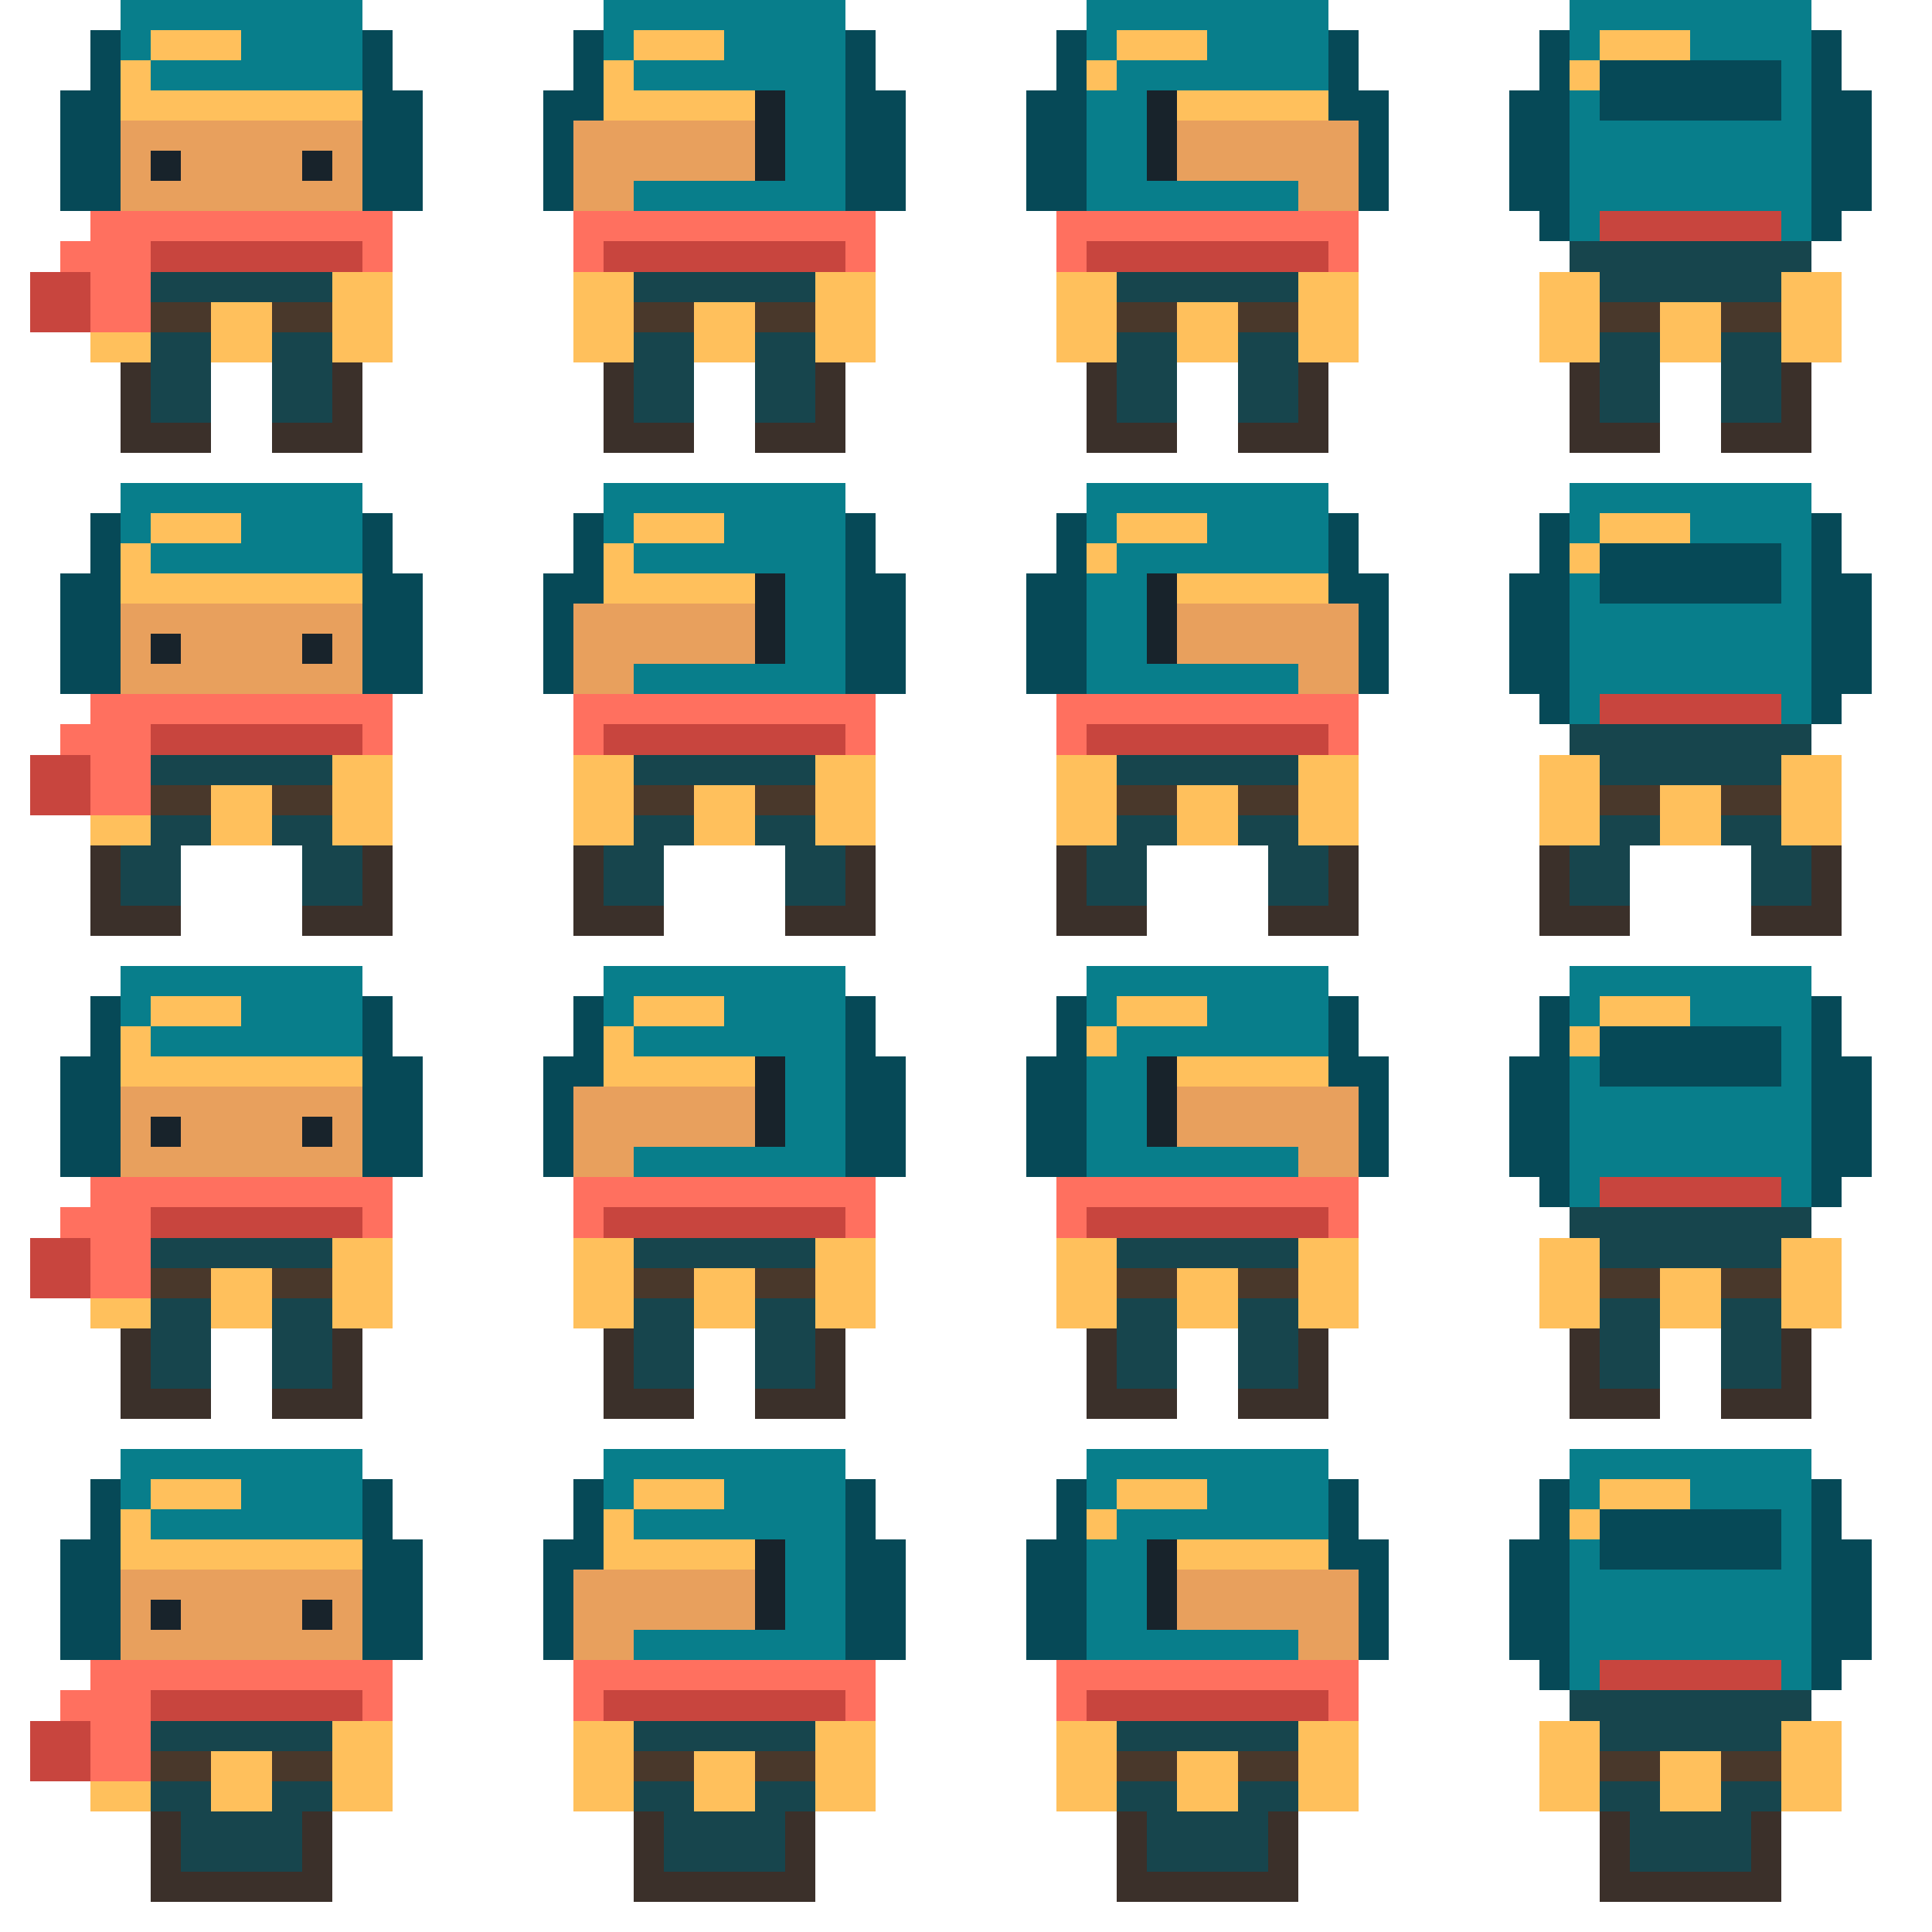
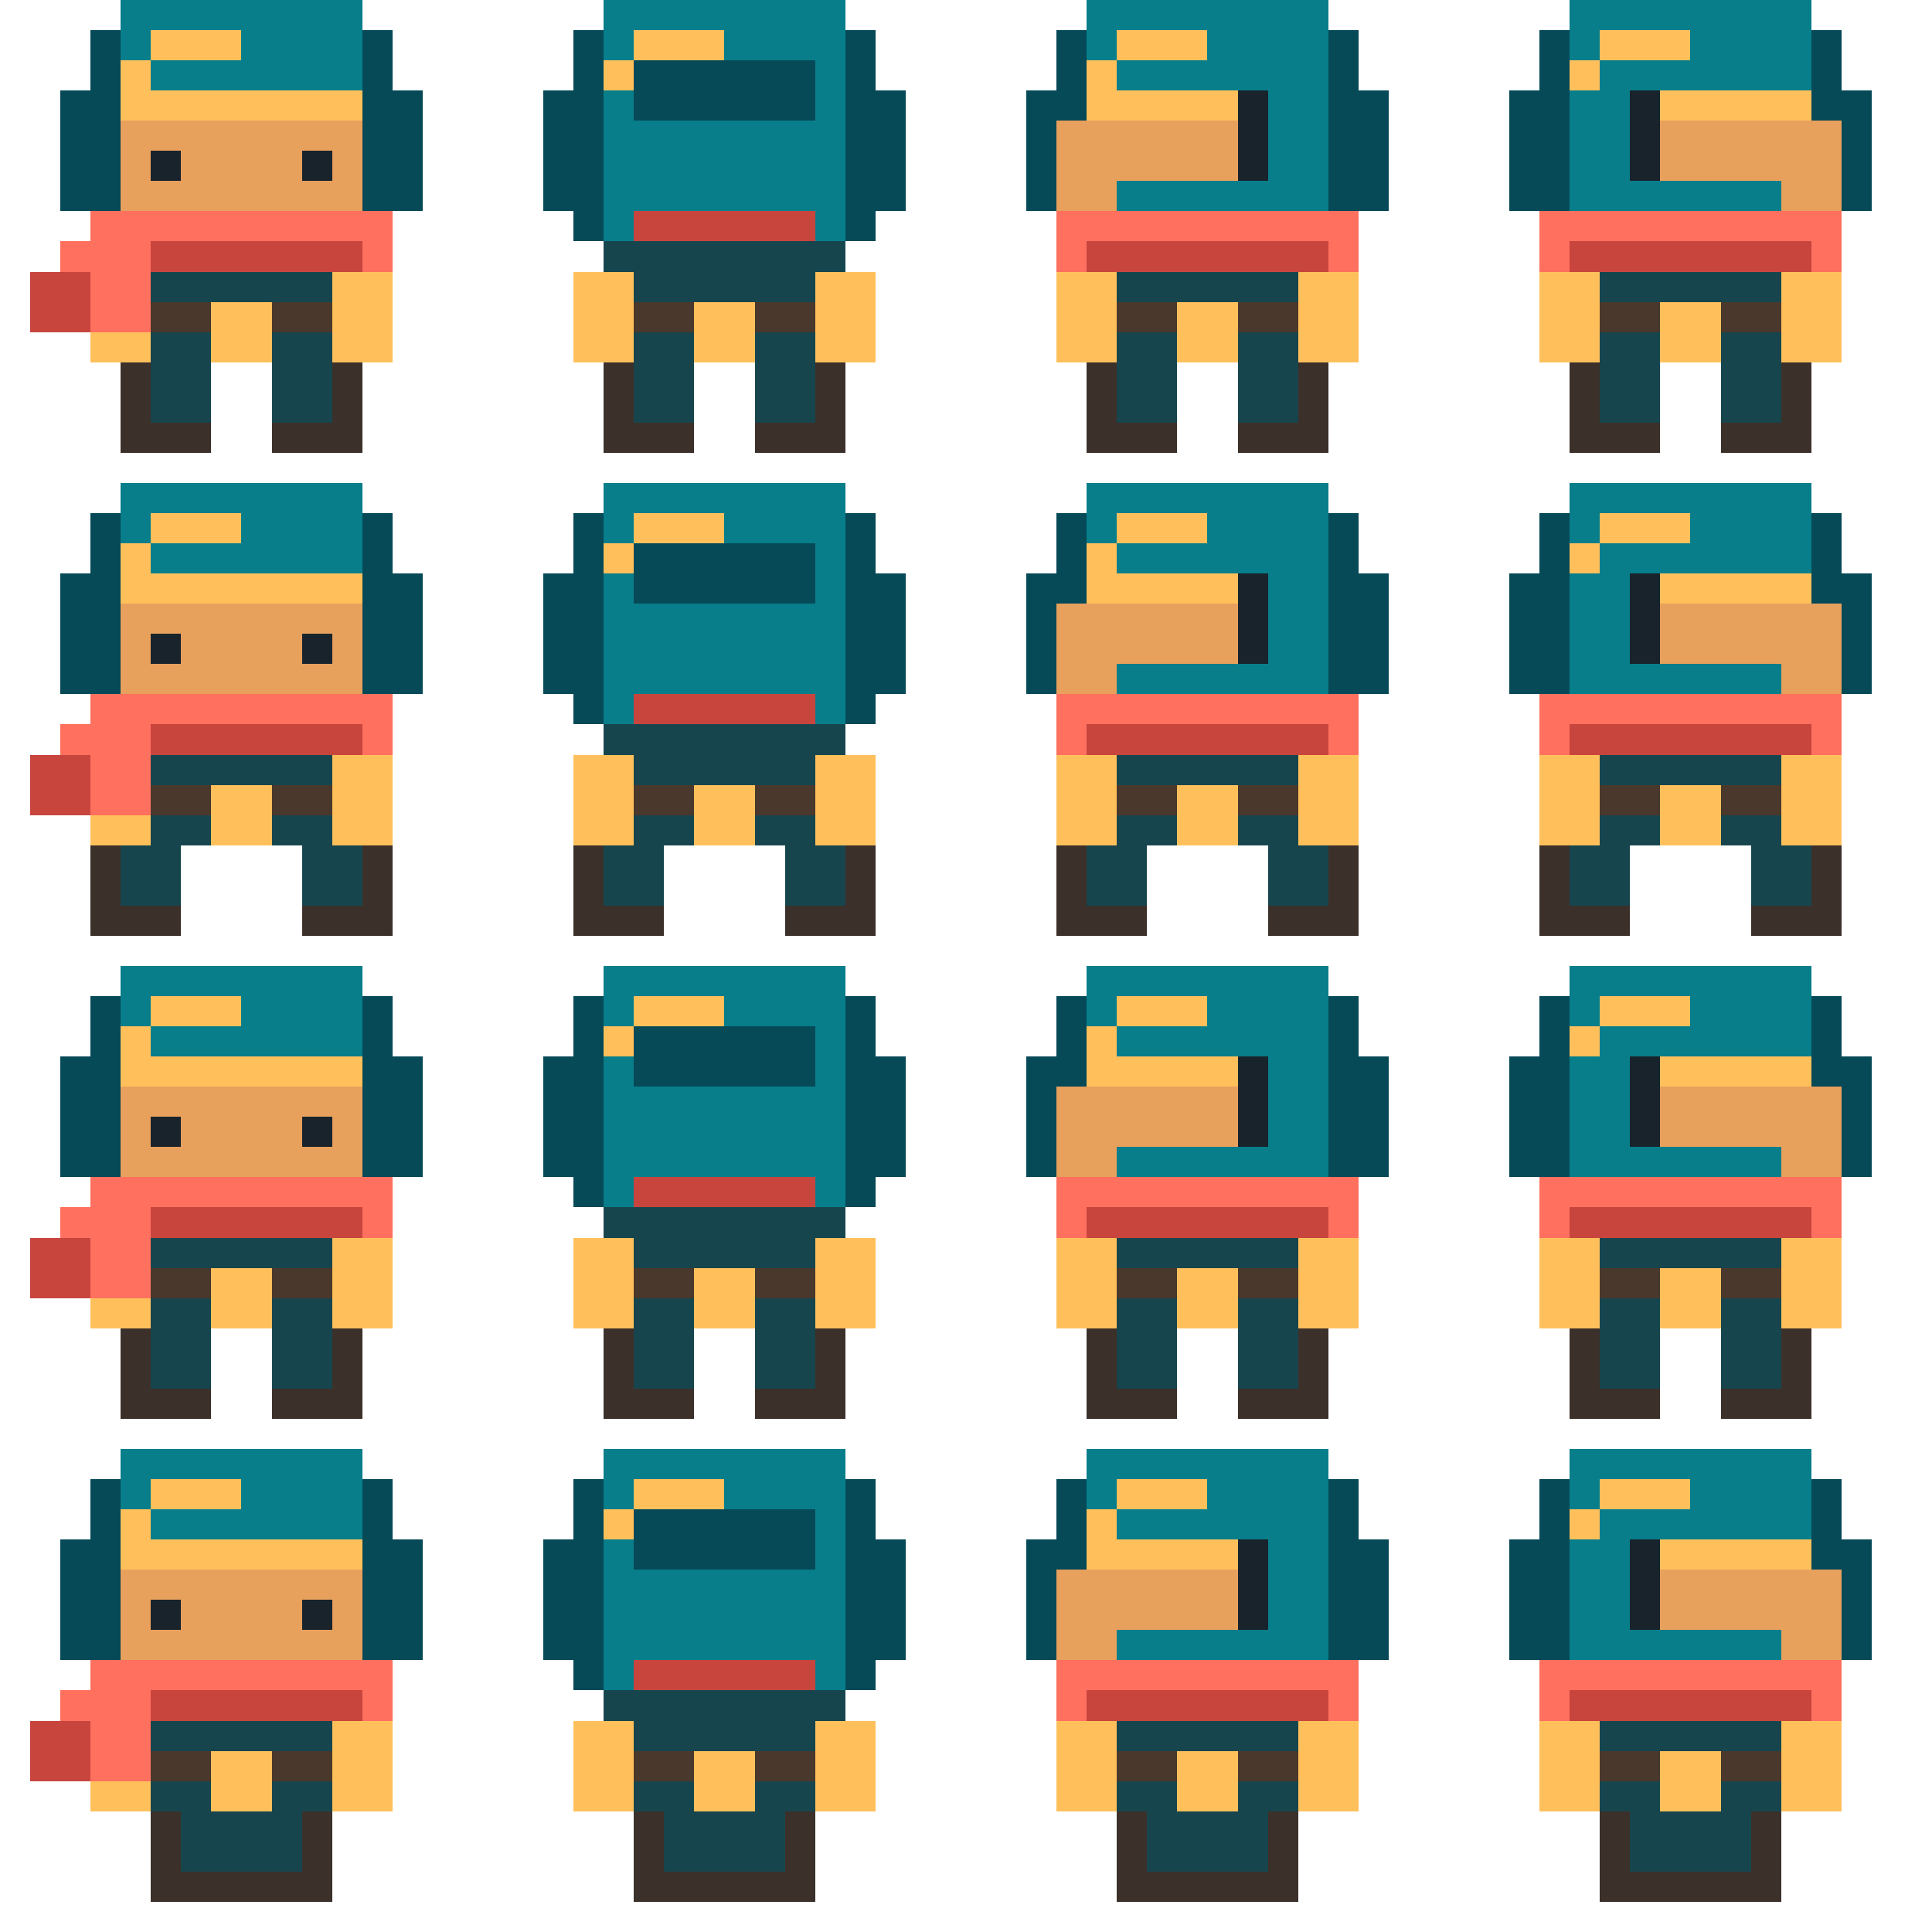
<svg xmlns="http://www.w3.org/2000/svg" width="64" height="64" viewBox="0 0 64 64">
  <g transform="translate(0 0)">
    <g shape-rendering="crispEdges">
      <rect x="4" y="12" width="3" height="3" fill="#3b302a" />
      <rect x="9" y="12" width="3" height="3" fill="#3b302a" />
      <rect x="5" y="11" width="2" height="3" fill="#17454d" />
      <rect x="9" y="11" width="2" height="3" fill="#17454d" />
      <rect x="4" y="8" width="8" height="4" fill="#17454d" />
      <rect x="3" y="9" width="2" height="3" fill="#ffc05c" />
      <rect x="11" y="9" width="2" height="3" fill="#ffc05c" />
      <rect x="3" y="1" width="10" height="7" fill="#064957" />
      <rect x="4" y="0" width="8" height="8" fill="#087e8b" />
      <rect x="2" y="3" width="2" height="4" fill="#064957" />
      <rect x="12" y="3" width="2" height="4" fill="#064957" />
      <rect x="4" y="4" width="8" height="3" fill="#e8a05d" />
      <rect x="4" y="3" width="8" height="1" fill="#18232b" />
      <rect x="4" y="3" width="8" height="1" fill="#ffc05c" />
      <rect x="5" y="5" width="1" height="1" fill="#18232b" />
      <rect x="10" y="5" width="1" height="1" fill="#18232b" />
      <rect x="3" y="7" width="10" height="2" fill="#ff705f" />
      <rect x="4" y="8" width="8" height="1" fill="#c8453e" />
      <rect x="2" y="8" width="3" height="3" fill="#ff705f" />
      <rect x="1" y="9" width="2" height="2" fill="#c8453e" />
      <rect x="5" y="10" width="6" height="1" fill="#49382b" />
      <rect x="7" y="10" width="2" height="2" fill="#ffc05c" />
      <rect x="5" y="1" width="3" height="1" fill="#ffc05c" />
      <rect x="4" y="2" width="1" height="1" fill="#ffc05c" />
    </g>
  </g>
  <g transform="translate(16 0)">
    <g shape-rendering="crispEdges">
      <rect x="4" y="12" width="3" height="3" fill="#3b302a" />
      <rect x="9" y="12" width="3" height="3" fill="#3b302a" />
      <rect x="5" y="11" width="2" height="3" fill="#17454d" />
      <rect x="9" y="11" width="2" height="3" fill="#17454d" />
      <rect x="4" y="8" width="8" height="4" fill="#17454d" />
      <rect x="3" y="9" width="2" height="3" fill="#ffc05c" />
      <rect x="11" y="9" width="2" height="3" fill="#ffc05c" />
      <rect x="3" y="1" width="10" height="7" fill="#064957" />
      <rect x="4" y="0" width="8" height="8" fill="#087e8b" />
      <rect x="2" y="3" width="2" height="4" fill="#064957" />
      <rect x="12" y="3" width="2" height="4" fill="#064957" />
+       <rect x="5" y="2" width="6" height="2" fill="#064957" />
+       <rect x="4" y="4" width="8" height="3" fill="#087e8b" />
+       <rect x="5" y="7" width="6" height="1" fill="#c8453e" />
+       <rect x="5" y="10" width="6" height="1" fill="#49382b" />
+       <rect x="7" y="10" width="2" height="2" fill="#ffc05c" />
+       <rect x="5" y="1" width="3" height="1" fill="#ffc05c" />
+       <rect x="4" y="2" width="1" height="1" fill="#ffc05c" />
+     </g>
+   </g>
+   <g transform="translate(32 0)">
+     <g shape-rendering="crispEdges">
+       <rect x="4" y="12" width="3" height="3" fill="#3b302a" />
+       <rect x="9" y="12" width="3" height="3" fill="#3b302a" />
+       <rect x="5" y="11" width="2" height="3" fill="#17454d" />
+       <rect x="9" y="11" width="2" height="3" fill="#17454d" />
+       <rect x="4" y="8" width="8" height="4" fill="#17454d" />
+       <rect x="3" y="9" width="2" height="3" fill="#ffc05c" />
+       <rect x="11" y="9" width="2" height="3" fill="#ffc05c" />
+       <rect x="3" y="1" width="10" height="7" fill="#064957" />
+       <rect x="4" y="0" width="8" height="8" fill="#087e8b" />
+       <rect x="2" y="3" width="2" height="4" fill="#064957" />
+       <rect x="12" y="3" width="2" height="4" fill="#064957" />
      <rect x="3" y="4" width="2" height="3" fill="#e8a05d" />
      <rect x="4" y="3" width="6" height="3" fill="#18232b" />
      <rect x="4" y="4" width="5" height="2" fill="#e8a05d" />
      <rect x="4" y="3" width="5" height="1" fill="#ffc05c" />
      <rect x="3" y="7" width="10" height="2" fill="#ff705f" />
      <rect x="4" y="8" width="8" height="1" fill="#c8453e" />
-       <rect x="4" y="7" width="8" height="1" fill="#ff705f" />
-       <rect x="5" y="10" width="6" height="1" fill="#49382b" />
-       <rect x="7" y="10" width="2" height="2" fill="#ffc05c" />
-       <rect x="5" y="1" width="3" height="1" fill="#ffc05c" />
-       <rect x="4" y="2" width="1" height="1" fill="#ffc05c" />
-     </g>
-   </g>
-   <g transform="translate(32 0)">
+       <rect x="5" y="10" width="6" height="1" fill="#49382b" />
+       <rect x="7" y="10" width="2" height="2" fill="#ffc05c" />
+       <rect x="5" y="1" width="3" height="1" fill="#ffc05c" />
+       <rect x="4" y="2" width="1" height="1" fill="#ffc05c" />
+     </g>
+   </g>
+   <g transform="translate(48 0)">
    <g shape-rendering="crispEdges">
      <rect x="4" y="12" width="3" height="3" fill="#3b302a" />
      <rect x="9" y="12" width="3" height="3" fill="#3b302a" />
      <rect x="5" y="11" width="2" height="3" fill="#17454d" />
      <rect x="9" y="11" width="2" height="3" fill="#17454d" />
      <rect x="4" y="8" width="8" height="4" fill="#17454d" />
      <rect x="3" y="9" width="2" height="3" fill="#ffc05c" />
      <rect x="11" y="9" width="2" height="3" fill="#ffc05c" />
      <rect x="3" y="1" width="10" height="7" fill="#064957" />
      <rect x="4" y="0" width="8" height="8" fill="#087e8b" />
      <rect x="2" y="3" width="2" height="4" fill="#064957" />
      <rect x="12" y="3" width="2" height="4" fill="#064957" />
      <rect x="11" y="4" width="2" height="3" fill="#e8a05d" />
      <rect x="6" y="3" width="6" height="3" fill="#18232b" />
      <rect x="7" y="4" width="5" height="2" fill="#e8a05d" />
      <rect x="7" y="3" width="5" height="1" fill="#ffc05c" />
      <rect x="3" y="7" width="10" height="2" fill="#ff705f" />
      <rect x="4" y="8" width="8" height="1" fill="#c8453e" />
-       <rect x="4" y="7" width="8" height="1" fill="#ff705f" />
-       <rect x="5" y="10" width="6" height="1" fill="#49382b" />
-       <rect x="7" y="10" width="2" height="2" fill="#ffc05c" />
-       <rect x="5" y="1" width="3" height="1" fill="#ffc05c" />
-       <rect x="4" y="2" width="1" height="1" fill="#ffc05c" />
-     </g>
-   </g>
-   <g transform="translate(48 0)">
-     <g shape-rendering="crispEdges">
-       <rect x="4" y="12" width="3" height="3" fill="#3b302a" />
-       <rect x="9" y="12" width="3" height="3" fill="#3b302a" />
-       <rect x="5" y="11" width="2" height="3" fill="#17454d" />
-       <rect x="9" y="11" width="2" height="3" fill="#17454d" />
-       <rect x="4" y="8" width="8" height="4" fill="#17454d" />
-       <rect x="3" y="9" width="2" height="3" fill="#ffc05c" />
-       <rect x="11" y="9" width="2" height="3" fill="#ffc05c" />
-       <rect x="3" y="1" width="10" height="7" fill="#064957" />
-       <rect x="4" y="0" width="8" height="8" fill="#087e8b" />
-       <rect x="2" y="3" width="2" height="4" fill="#064957" />
-       <rect x="12" y="3" width="2" height="4" fill="#064957" />
-       <rect x="5" y="2" width="6" height="2" fill="#064957" />
-       <rect x="4" y="4" width="8" height="3" fill="#087e8b" />
-       <rect x="5" y="7" width="6" height="1" fill="#c8453e" />
      <rect x="5" y="10" width="6" height="1" fill="#49382b" />
      <rect x="7" y="10" width="2" height="2" fill="#ffc05c" />
      <rect x="5" y="1" width="3" height="1" fill="#ffc05c" />
      <rect x="4" y="2" width="1" height="1" fill="#ffc05c" />
    </g>
  </g>
  <g transform="translate(0 16)">
    <g shape-rendering="crispEdges">
      <rect x="3" y="12" width="3" height="3" fill="#3b302a" />
      <rect x="10" y="12" width="3" height="3" fill="#3b302a" />
      <rect x="4" y="11" width="2" height="3" fill="#17454d" />
      <rect x="10" y="11" width="2" height="3" fill="#17454d" />
      <rect x="4" y="8" width="8" height="4" fill="#17454d" />
      <rect x="3" y="9" width="2" height="3" fill="#ffc05c" />
      <rect x="11" y="9" width="2" height="3" fill="#ffc05c" />
      <rect x="3" y="1" width="10" height="7" fill="#064957" />
      <rect x="4" y="0" width="8" height="8" fill="#087e8b" />
      <rect x="2" y="3" width="2" height="4" fill="#064957" />
      <rect x="12" y="3" width="2" height="4" fill="#064957" />
      <rect x="4" y="4" width="8" height="3" fill="#e8a05d" />
      <rect x="4" y="3" width="8" height="1" fill="#18232b" />
      <rect x="4" y="3" width="8" height="1" fill="#ffc05c" />
      <rect x="5" y="5" width="1" height="1" fill="#18232b" />
      <rect x="10" y="5" width="1" height="1" fill="#18232b" />
      <rect x="3" y="7" width="10" height="2" fill="#ff705f" />
      <rect x="4" y="8" width="8" height="1" fill="#c8453e" />
      <rect x="2" y="8" width="3" height="3" fill="#ff705f" />
      <rect x="1" y="9" width="2" height="2" fill="#c8453e" />
      <rect x="5" y="10" width="6" height="1" fill="#49382b" />
      <rect x="7" y="10" width="2" height="2" fill="#ffc05c" />
      <rect x="5" y="1" width="3" height="1" fill="#ffc05c" />
      <rect x="4" y="2" width="1" height="1" fill="#ffc05c" />
    </g>
  </g>
  <g transform="translate(16 16)">
    <g shape-rendering="crispEdges">
      <rect x="3" y="12" width="3" height="3" fill="#3b302a" />
      <rect x="10" y="12" width="3" height="3" fill="#3b302a" />
      <rect x="4" y="11" width="2" height="3" fill="#17454d" />
      <rect x="10" y="11" width="2" height="3" fill="#17454d" />
      <rect x="4" y="8" width="8" height="4" fill="#17454d" />
      <rect x="3" y="9" width="2" height="3" fill="#ffc05c" />
      <rect x="11" y="9" width="2" height="3" fill="#ffc05c" />
      <rect x="3" y="1" width="10" height="7" fill="#064957" />
      <rect x="4" y="0" width="8" height="8" fill="#087e8b" />
      <rect x="2" y="3" width="2" height="4" fill="#064957" />
      <rect x="12" y="3" width="2" height="4" fill="#064957" />
+       <rect x="5" y="2" width="6" height="2" fill="#064957" />
+       <rect x="4" y="4" width="8" height="3" fill="#087e8b" />
+       <rect x="5" y="7" width="6" height="1" fill="#c8453e" />
+       <rect x="5" y="10" width="6" height="1" fill="#49382b" />
+       <rect x="7" y="10" width="2" height="2" fill="#ffc05c" />
+       <rect x="5" y="1" width="3" height="1" fill="#ffc05c" />
+       <rect x="4" y="2" width="1" height="1" fill="#ffc05c" />
+     </g>
+   </g>
+   <g transform="translate(32 16)">
+     <g shape-rendering="crispEdges">
+       <rect x="3" y="12" width="3" height="3" fill="#3b302a" />
+       <rect x="10" y="12" width="3" height="3" fill="#3b302a" />
+       <rect x="4" y="11" width="2" height="3" fill="#17454d" />
+       <rect x="10" y="11" width="2" height="3" fill="#17454d" />
+       <rect x="4" y="8" width="8" height="4" fill="#17454d" />
+       <rect x="3" y="9" width="2" height="3" fill="#ffc05c" />
+       <rect x="11" y="9" width="2" height="3" fill="#ffc05c" />
+       <rect x="3" y="1" width="10" height="7" fill="#064957" />
+       <rect x="4" y="0" width="8" height="8" fill="#087e8b" />
+       <rect x="2" y="3" width="2" height="4" fill="#064957" />
+       <rect x="12" y="3" width="2" height="4" fill="#064957" />
      <rect x="3" y="4" width="2" height="3" fill="#e8a05d" />
      <rect x="4" y="3" width="6" height="3" fill="#18232b" />
      <rect x="4" y="4" width="5" height="2" fill="#e8a05d" />
      <rect x="4" y="3" width="5" height="1" fill="#ffc05c" />
      <rect x="3" y="7" width="10" height="2" fill="#ff705f" />
      <rect x="4" y="8" width="8" height="1" fill="#c8453e" />
-       <rect x="4" y="7" width="8" height="1" fill="#ff705f" />
-       <rect x="5" y="10" width="6" height="1" fill="#49382b" />
-       <rect x="7" y="10" width="2" height="2" fill="#ffc05c" />
-       <rect x="5" y="1" width="3" height="1" fill="#ffc05c" />
-       <rect x="4" y="2" width="1" height="1" fill="#ffc05c" />
-     </g>
-   </g>
-   <g transform="translate(32 16)">
+       <rect x="5" y="10" width="6" height="1" fill="#49382b" />
+       <rect x="7" y="10" width="2" height="2" fill="#ffc05c" />
+       <rect x="5" y="1" width="3" height="1" fill="#ffc05c" />
+       <rect x="4" y="2" width="1" height="1" fill="#ffc05c" />
+     </g>
+   </g>
+   <g transform="translate(48 16)">
    <g shape-rendering="crispEdges">
      <rect x="3" y="12" width="3" height="3" fill="#3b302a" />
      <rect x="10" y="12" width="3" height="3" fill="#3b302a" />
      <rect x="4" y="11" width="2" height="3" fill="#17454d" />
      <rect x="10" y="11" width="2" height="3" fill="#17454d" />
      <rect x="4" y="8" width="8" height="4" fill="#17454d" />
      <rect x="3" y="9" width="2" height="3" fill="#ffc05c" />
      <rect x="11" y="9" width="2" height="3" fill="#ffc05c" />
      <rect x="3" y="1" width="10" height="7" fill="#064957" />
      <rect x="4" y="0" width="8" height="8" fill="#087e8b" />
      <rect x="2" y="3" width="2" height="4" fill="#064957" />
      <rect x="12" y="3" width="2" height="4" fill="#064957" />
      <rect x="11" y="4" width="2" height="3" fill="#e8a05d" />
      <rect x="6" y="3" width="6" height="3" fill="#18232b" />
      <rect x="7" y="4" width="5" height="2" fill="#e8a05d" />
      <rect x="7" y="3" width="5" height="1" fill="#ffc05c" />
      <rect x="3" y="7" width="10" height="2" fill="#ff705f" />
      <rect x="4" y="8" width="8" height="1" fill="#c8453e" />
-       <rect x="4" y="7" width="8" height="1" fill="#ff705f" />
-       <rect x="5" y="10" width="6" height="1" fill="#49382b" />
-       <rect x="7" y="10" width="2" height="2" fill="#ffc05c" />
-       <rect x="5" y="1" width="3" height="1" fill="#ffc05c" />
-       <rect x="4" y="2" width="1" height="1" fill="#ffc05c" />
-     </g>
-   </g>
-   <g transform="translate(48 16)">
-     <g shape-rendering="crispEdges">
-       <rect x="3" y="12" width="3" height="3" fill="#3b302a" />
-       <rect x="10" y="12" width="3" height="3" fill="#3b302a" />
-       <rect x="4" y="11" width="2" height="3" fill="#17454d" />
-       <rect x="10" y="11" width="2" height="3" fill="#17454d" />
-       <rect x="4" y="8" width="8" height="4" fill="#17454d" />
-       <rect x="3" y="9" width="2" height="3" fill="#ffc05c" />
-       <rect x="11" y="9" width="2" height="3" fill="#ffc05c" />
-       <rect x="3" y="1" width="10" height="7" fill="#064957" />
-       <rect x="4" y="0" width="8" height="8" fill="#087e8b" />
-       <rect x="2" y="3" width="2" height="4" fill="#064957" />
-       <rect x="12" y="3" width="2" height="4" fill="#064957" />
-       <rect x="5" y="2" width="6" height="2" fill="#064957" />
-       <rect x="4" y="4" width="8" height="3" fill="#087e8b" />
-       <rect x="5" y="7" width="6" height="1" fill="#c8453e" />
      <rect x="5" y="10" width="6" height="1" fill="#49382b" />
      <rect x="7" y="10" width="2" height="2" fill="#ffc05c" />
      <rect x="5" y="1" width="3" height="1" fill="#ffc05c" />
      <rect x="4" y="2" width="1" height="1" fill="#ffc05c" />
    </g>
  </g>
  <g transform="translate(0 32)">
    <g shape-rendering="crispEdges">
      <rect x="4" y="12" width="3" height="3" fill="#3b302a" />
      <rect x="9" y="12" width="3" height="3" fill="#3b302a" />
      <rect x="5" y="11" width="2" height="3" fill="#17454d" />
      <rect x="9" y="11" width="2" height="3" fill="#17454d" />
      <rect x="4" y="8" width="8" height="4" fill="#17454d" />
      <rect x="3" y="9" width="2" height="3" fill="#ffc05c" />
      <rect x="11" y="9" width="2" height="3" fill="#ffc05c" />
      <rect x="3" y="1" width="10" height="7" fill="#064957" />
      <rect x="4" y="0" width="8" height="8" fill="#087e8b" />
      <rect x="2" y="3" width="2" height="4" fill="#064957" />
      <rect x="12" y="3" width="2" height="4" fill="#064957" />
      <rect x="4" y="4" width="8" height="3" fill="#e8a05d" />
      <rect x="4" y="3" width="8" height="1" fill="#18232b" />
      <rect x="4" y="3" width="8" height="1" fill="#ffc05c" />
      <rect x="5" y="5" width="1" height="1" fill="#18232b" />
      <rect x="10" y="5" width="1" height="1" fill="#18232b" />
      <rect x="3" y="7" width="10" height="2" fill="#ff705f" />
      <rect x="4" y="8" width="8" height="1" fill="#c8453e" />
      <rect x="2" y="8" width="3" height="3" fill="#ff705f" />
      <rect x="1" y="9" width="2" height="2" fill="#c8453e" />
      <rect x="5" y="10" width="6" height="1" fill="#49382b" />
      <rect x="7" y="10" width="2" height="2" fill="#ffc05c" />
      <rect x="5" y="1" width="3" height="1" fill="#ffc05c" />
      <rect x="4" y="2" width="1" height="1" fill="#ffc05c" />
    </g>
  </g>
  <g transform="translate(16 32)">
    <g shape-rendering="crispEdges">
      <rect x="4" y="12" width="3" height="3" fill="#3b302a" />
      <rect x="9" y="12" width="3" height="3" fill="#3b302a" />
      <rect x="5" y="11" width="2" height="3" fill="#17454d" />
      <rect x="9" y="11" width="2" height="3" fill="#17454d" />
      <rect x="4" y="8" width="8" height="4" fill="#17454d" />
      <rect x="3" y="9" width="2" height="3" fill="#ffc05c" />
      <rect x="11" y="9" width="2" height="3" fill="#ffc05c" />
      <rect x="3" y="1" width="10" height="7" fill="#064957" />
      <rect x="4" y="0" width="8" height="8" fill="#087e8b" />
      <rect x="2" y="3" width="2" height="4" fill="#064957" />
      <rect x="12" y="3" width="2" height="4" fill="#064957" />
+       <rect x="5" y="2" width="6" height="2" fill="#064957" />
+       <rect x="4" y="4" width="8" height="3" fill="#087e8b" />
+       <rect x="5" y="7" width="6" height="1" fill="#c8453e" />
+       <rect x="5" y="10" width="6" height="1" fill="#49382b" />
+       <rect x="7" y="10" width="2" height="2" fill="#ffc05c" />
+       <rect x="5" y="1" width="3" height="1" fill="#ffc05c" />
+       <rect x="4" y="2" width="1" height="1" fill="#ffc05c" />
+     </g>
+   </g>
+   <g transform="translate(32 32)">
+     <g shape-rendering="crispEdges">
+       <rect x="4" y="12" width="3" height="3" fill="#3b302a" />
+       <rect x="9" y="12" width="3" height="3" fill="#3b302a" />
+       <rect x="5" y="11" width="2" height="3" fill="#17454d" />
+       <rect x="9" y="11" width="2" height="3" fill="#17454d" />
+       <rect x="4" y="8" width="8" height="4" fill="#17454d" />
+       <rect x="3" y="9" width="2" height="3" fill="#ffc05c" />
+       <rect x="11" y="9" width="2" height="3" fill="#ffc05c" />
+       <rect x="3" y="1" width="10" height="7" fill="#064957" />
+       <rect x="4" y="0" width="8" height="8" fill="#087e8b" />
+       <rect x="2" y="3" width="2" height="4" fill="#064957" />
+       <rect x="12" y="3" width="2" height="4" fill="#064957" />
      <rect x="3" y="4" width="2" height="3" fill="#e8a05d" />
      <rect x="4" y="3" width="6" height="3" fill="#18232b" />
      <rect x="4" y="4" width="5" height="2" fill="#e8a05d" />
      <rect x="4" y="3" width="5" height="1" fill="#ffc05c" />
      <rect x="3" y="7" width="10" height="2" fill="#ff705f" />
      <rect x="4" y="8" width="8" height="1" fill="#c8453e" />
-       <rect x="4" y="7" width="8" height="1" fill="#ff705f" />
-       <rect x="5" y="10" width="6" height="1" fill="#49382b" />
-       <rect x="7" y="10" width="2" height="2" fill="#ffc05c" />
-       <rect x="5" y="1" width="3" height="1" fill="#ffc05c" />
-       <rect x="4" y="2" width="1" height="1" fill="#ffc05c" />
-     </g>
-   </g>
-   <g transform="translate(32 32)">
+       <rect x="5" y="10" width="6" height="1" fill="#49382b" />
+       <rect x="7" y="10" width="2" height="2" fill="#ffc05c" />
+       <rect x="5" y="1" width="3" height="1" fill="#ffc05c" />
+       <rect x="4" y="2" width="1" height="1" fill="#ffc05c" />
+     </g>
+   </g>
+   <g transform="translate(48 32)">
    <g shape-rendering="crispEdges">
      <rect x="4" y="12" width="3" height="3" fill="#3b302a" />
      <rect x="9" y="12" width="3" height="3" fill="#3b302a" />
      <rect x="5" y="11" width="2" height="3" fill="#17454d" />
      <rect x="9" y="11" width="2" height="3" fill="#17454d" />
      <rect x="4" y="8" width="8" height="4" fill="#17454d" />
      <rect x="3" y="9" width="2" height="3" fill="#ffc05c" />
      <rect x="11" y="9" width="2" height="3" fill="#ffc05c" />
      <rect x="3" y="1" width="10" height="7" fill="#064957" />
      <rect x="4" y="0" width="8" height="8" fill="#087e8b" />
      <rect x="2" y="3" width="2" height="4" fill="#064957" />
      <rect x="12" y="3" width="2" height="4" fill="#064957" />
      <rect x="11" y="4" width="2" height="3" fill="#e8a05d" />
      <rect x="6" y="3" width="6" height="3" fill="#18232b" />
      <rect x="7" y="4" width="5" height="2" fill="#e8a05d" />
      <rect x="7" y="3" width="5" height="1" fill="#ffc05c" />
      <rect x="3" y="7" width="10" height="2" fill="#ff705f" />
      <rect x="4" y="8" width="8" height="1" fill="#c8453e" />
-       <rect x="4" y="7" width="8" height="1" fill="#ff705f" />
-       <rect x="5" y="10" width="6" height="1" fill="#49382b" />
-       <rect x="7" y="10" width="2" height="2" fill="#ffc05c" />
-       <rect x="5" y="1" width="3" height="1" fill="#ffc05c" />
-       <rect x="4" y="2" width="1" height="1" fill="#ffc05c" />
-     </g>
-   </g>
-   <g transform="translate(48 32)">
-     <g shape-rendering="crispEdges">
-       <rect x="4" y="12" width="3" height="3" fill="#3b302a" />
-       <rect x="9" y="12" width="3" height="3" fill="#3b302a" />
-       <rect x="5" y="11" width="2" height="3" fill="#17454d" />
-       <rect x="9" y="11" width="2" height="3" fill="#17454d" />
-       <rect x="4" y="8" width="8" height="4" fill="#17454d" />
-       <rect x="3" y="9" width="2" height="3" fill="#ffc05c" />
-       <rect x="11" y="9" width="2" height="3" fill="#ffc05c" />
-       <rect x="3" y="1" width="10" height="7" fill="#064957" />
-       <rect x="4" y="0" width="8" height="8" fill="#087e8b" />
-       <rect x="2" y="3" width="2" height="4" fill="#064957" />
-       <rect x="12" y="3" width="2" height="4" fill="#064957" />
-       <rect x="5" y="2" width="6" height="2" fill="#064957" />
-       <rect x="4" y="4" width="8" height="3" fill="#087e8b" />
-       <rect x="5" y="7" width="6" height="1" fill="#c8453e" />
      <rect x="5" y="10" width="6" height="1" fill="#49382b" />
      <rect x="7" y="10" width="2" height="2" fill="#ffc05c" />
      <rect x="5" y="1" width="3" height="1" fill="#ffc05c" />
      <rect x="4" y="2" width="1" height="1" fill="#ffc05c" />
    </g>
  </g>
  <g transform="translate(0 48)">
    <g shape-rendering="crispEdges">
      <rect x="5" y="12" width="3" height="3" fill="#3b302a" />
      <rect x="8" y="12" width="3" height="3" fill="#3b302a" />
      <rect x="6" y="11" width="2" height="3" fill="#17454d" />
      <rect x="8" y="11" width="2" height="3" fill="#17454d" />
      <rect x="4" y="8" width="8" height="4" fill="#17454d" />
      <rect x="3" y="9" width="2" height="3" fill="#ffc05c" />
      <rect x="11" y="9" width="2" height="3" fill="#ffc05c" />
      <rect x="3" y="1" width="10" height="7" fill="#064957" />
      <rect x="4" y="0" width="8" height="8" fill="#087e8b" />
      <rect x="2" y="3" width="2" height="4" fill="#064957" />
      <rect x="12" y="3" width="2" height="4" fill="#064957" />
      <rect x="4" y="4" width="8" height="3" fill="#e8a05d" />
      <rect x="4" y="3" width="8" height="1" fill="#18232b" />
      <rect x="4" y="3" width="8" height="1" fill="#ffc05c" />
      <rect x="5" y="5" width="1" height="1" fill="#18232b" />
      <rect x="10" y="5" width="1" height="1" fill="#18232b" />
      <rect x="3" y="7" width="10" height="2" fill="#ff705f" />
      <rect x="4" y="8" width="8" height="1" fill="#c8453e" />
      <rect x="2" y="8" width="3" height="3" fill="#ff705f" />
      <rect x="1" y="9" width="2" height="2" fill="#c8453e" />
      <rect x="5" y="10" width="6" height="1" fill="#49382b" />
      <rect x="7" y="10" width="2" height="2" fill="#ffc05c" />
      <rect x="5" y="1" width="3" height="1" fill="#ffc05c" />
      <rect x="4" y="2" width="1" height="1" fill="#ffc05c" />
    </g>
  </g>
  <g transform="translate(16 48)">
    <g shape-rendering="crispEdges">
      <rect x="5" y="12" width="3" height="3" fill="#3b302a" />
      <rect x="8" y="12" width="3" height="3" fill="#3b302a" />
      <rect x="6" y="11" width="2" height="3" fill="#17454d" />
      <rect x="8" y="11" width="2" height="3" fill="#17454d" />
      <rect x="4" y="8" width="8" height="4" fill="#17454d" />
      <rect x="3" y="9" width="2" height="3" fill="#ffc05c" />
      <rect x="11" y="9" width="2" height="3" fill="#ffc05c" />
      <rect x="3" y="1" width="10" height="7" fill="#064957" />
      <rect x="4" y="0" width="8" height="8" fill="#087e8b" />
      <rect x="2" y="3" width="2" height="4" fill="#064957" />
      <rect x="12" y="3" width="2" height="4" fill="#064957" />
+       <rect x="5" y="2" width="6" height="2" fill="#064957" />
+       <rect x="4" y="4" width="8" height="3" fill="#087e8b" />
+       <rect x="5" y="7" width="6" height="1" fill="#c8453e" />
+       <rect x="5" y="10" width="6" height="1" fill="#49382b" />
+       <rect x="7" y="10" width="2" height="2" fill="#ffc05c" />
+       <rect x="5" y="1" width="3" height="1" fill="#ffc05c" />
+       <rect x="4" y="2" width="1" height="1" fill="#ffc05c" />
+     </g>
+   </g>
+   <g transform="translate(32 48)">
+     <g shape-rendering="crispEdges">
+       <rect x="5" y="12" width="3" height="3" fill="#3b302a" />
+       <rect x="8" y="12" width="3" height="3" fill="#3b302a" />
+       <rect x="6" y="11" width="2" height="3" fill="#17454d" />
+       <rect x="8" y="11" width="2" height="3" fill="#17454d" />
+       <rect x="4" y="8" width="8" height="4" fill="#17454d" />
+       <rect x="3" y="9" width="2" height="3" fill="#ffc05c" />
+       <rect x="11" y="9" width="2" height="3" fill="#ffc05c" />
+       <rect x="3" y="1" width="10" height="7" fill="#064957" />
+       <rect x="4" y="0" width="8" height="8" fill="#087e8b" />
+       <rect x="2" y="3" width="2" height="4" fill="#064957" />
+       <rect x="12" y="3" width="2" height="4" fill="#064957" />
      <rect x="3" y="4" width="2" height="3" fill="#e8a05d" />
      <rect x="4" y="3" width="6" height="3" fill="#18232b" />
      <rect x="4" y="4" width="5" height="2" fill="#e8a05d" />
      <rect x="4" y="3" width="5" height="1" fill="#ffc05c" />
      <rect x="3" y="7" width="10" height="2" fill="#ff705f" />
      <rect x="4" y="8" width="8" height="1" fill="#c8453e" />
-       <rect x="4" y="7" width="8" height="1" fill="#ff705f" />
-       <rect x="5" y="10" width="6" height="1" fill="#49382b" />
-       <rect x="7" y="10" width="2" height="2" fill="#ffc05c" />
-       <rect x="5" y="1" width="3" height="1" fill="#ffc05c" />
-       <rect x="4" y="2" width="1" height="1" fill="#ffc05c" />
-     </g>
-   </g>
-   <g transform="translate(32 48)">
+       <rect x="5" y="10" width="6" height="1" fill="#49382b" />
+       <rect x="7" y="10" width="2" height="2" fill="#ffc05c" />
+       <rect x="5" y="1" width="3" height="1" fill="#ffc05c" />
+       <rect x="4" y="2" width="1" height="1" fill="#ffc05c" />
+     </g>
+   </g>
+   <g transform="translate(48 48)">
    <g shape-rendering="crispEdges">
      <rect x="5" y="12" width="3" height="3" fill="#3b302a" />
      <rect x="8" y="12" width="3" height="3" fill="#3b302a" />
      <rect x="6" y="11" width="2" height="3" fill="#17454d" />
      <rect x="8" y="11" width="2" height="3" fill="#17454d" />
      <rect x="4" y="8" width="8" height="4" fill="#17454d" />
      <rect x="3" y="9" width="2" height="3" fill="#ffc05c" />
      <rect x="11" y="9" width="2" height="3" fill="#ffc05c" />
      <rect x="3" y="1" width="10" height="7" fill="#064957" />
      <rect x="4" y="0" width="8" height="8" fill="#087e8b" />
      <rect x="2" y="3" width="2" height="4" fill="#064957" />
      <rect x="12" y="3" width="2" height="4" fill="#064957" />
      <rect x="11" y="4" width="2" height="3" fill="#e8a05d" />
      <rect x="6" y="3" width="6" height="3" fill="#18232b" />
      <rect x="7" y="4" width="5" height="2" fill="#e8a05d" />
      <rect x="7" y="3" width="5" height="1" fill="#ffc05c" />
      <rect x="3" y="7" width="10" height="2" fill="#ff705f" />
      <rect x="4" y="8" width="8" height="1" fill="#c8453e" />
-       <rect x="4" y="7" width="8" height="1" fill="#ff705f" />
-       <rect x="5" y="10" width="6" height="1" fill="#49382b" />
-       <rect x="7" y="10" width="2" height="2" fill="#ffc05c" />
-       <rect x="5" y="1" width="3" height="1" fill="#ffc05c" />
-       <rect x="4" y="2" width="1" height="1" fill="#ffc05c" />
-     </g>
-   </g>
-   <g transform="translate(48 48)">
-     <g shape-rendering="crispEdges">
-       <rect x="5" y="12" width="3" height="3" fill="#3b302a" />
-       <rect x="8" y="12" width="3" height="3" fill="#3b302a" />
-       <rect x="6" y="11" width="2" height="3" fill="#17454d" />
-       <rect x="8" y="11" width="2" height="3" fill="#17454d" />
-       <rect x="4" y="8" width="8" height="4" fill="#17454d" />
-       <rect x="3" y="9" width="2" height="3" fill="#ffc05c" />
-       <rect x="11" y="9" width="2" height="3" fill="#ffc05c" />
-       <rect x="3" y="1" width="10" height="7" fill="#064957" />
-       <rect x="4" y="0" width="8" height="8" fill="#087e8b" />
-       <rect x="2" y="3" width="2" height="4" fill="#064957" />
-       <rect x="12" y="3" width="2" height="4" fill="#064957" />
-       <rect x="5" y="2" width="6" height="2" fill="#064957" />
-       <rect x="4" y="4" width="8" height="3" fill="#087e8b" />
-       <rect x="5" y="7" width="6" height="1" fill="#c8453e" />
      <rect x="5" y="10" width="6" height="1" fill="#49382b" />
      <rect x="7" y="10" width="2" height="2" fill="#ffc05c" />
      <rect x="5" y="1" width="3" height="1" fill="#ffc05c" />
      <rect x="4" y="2" width="1" height="1" fill="#ffc05c" />
    </g>
  </g>
</svg>
